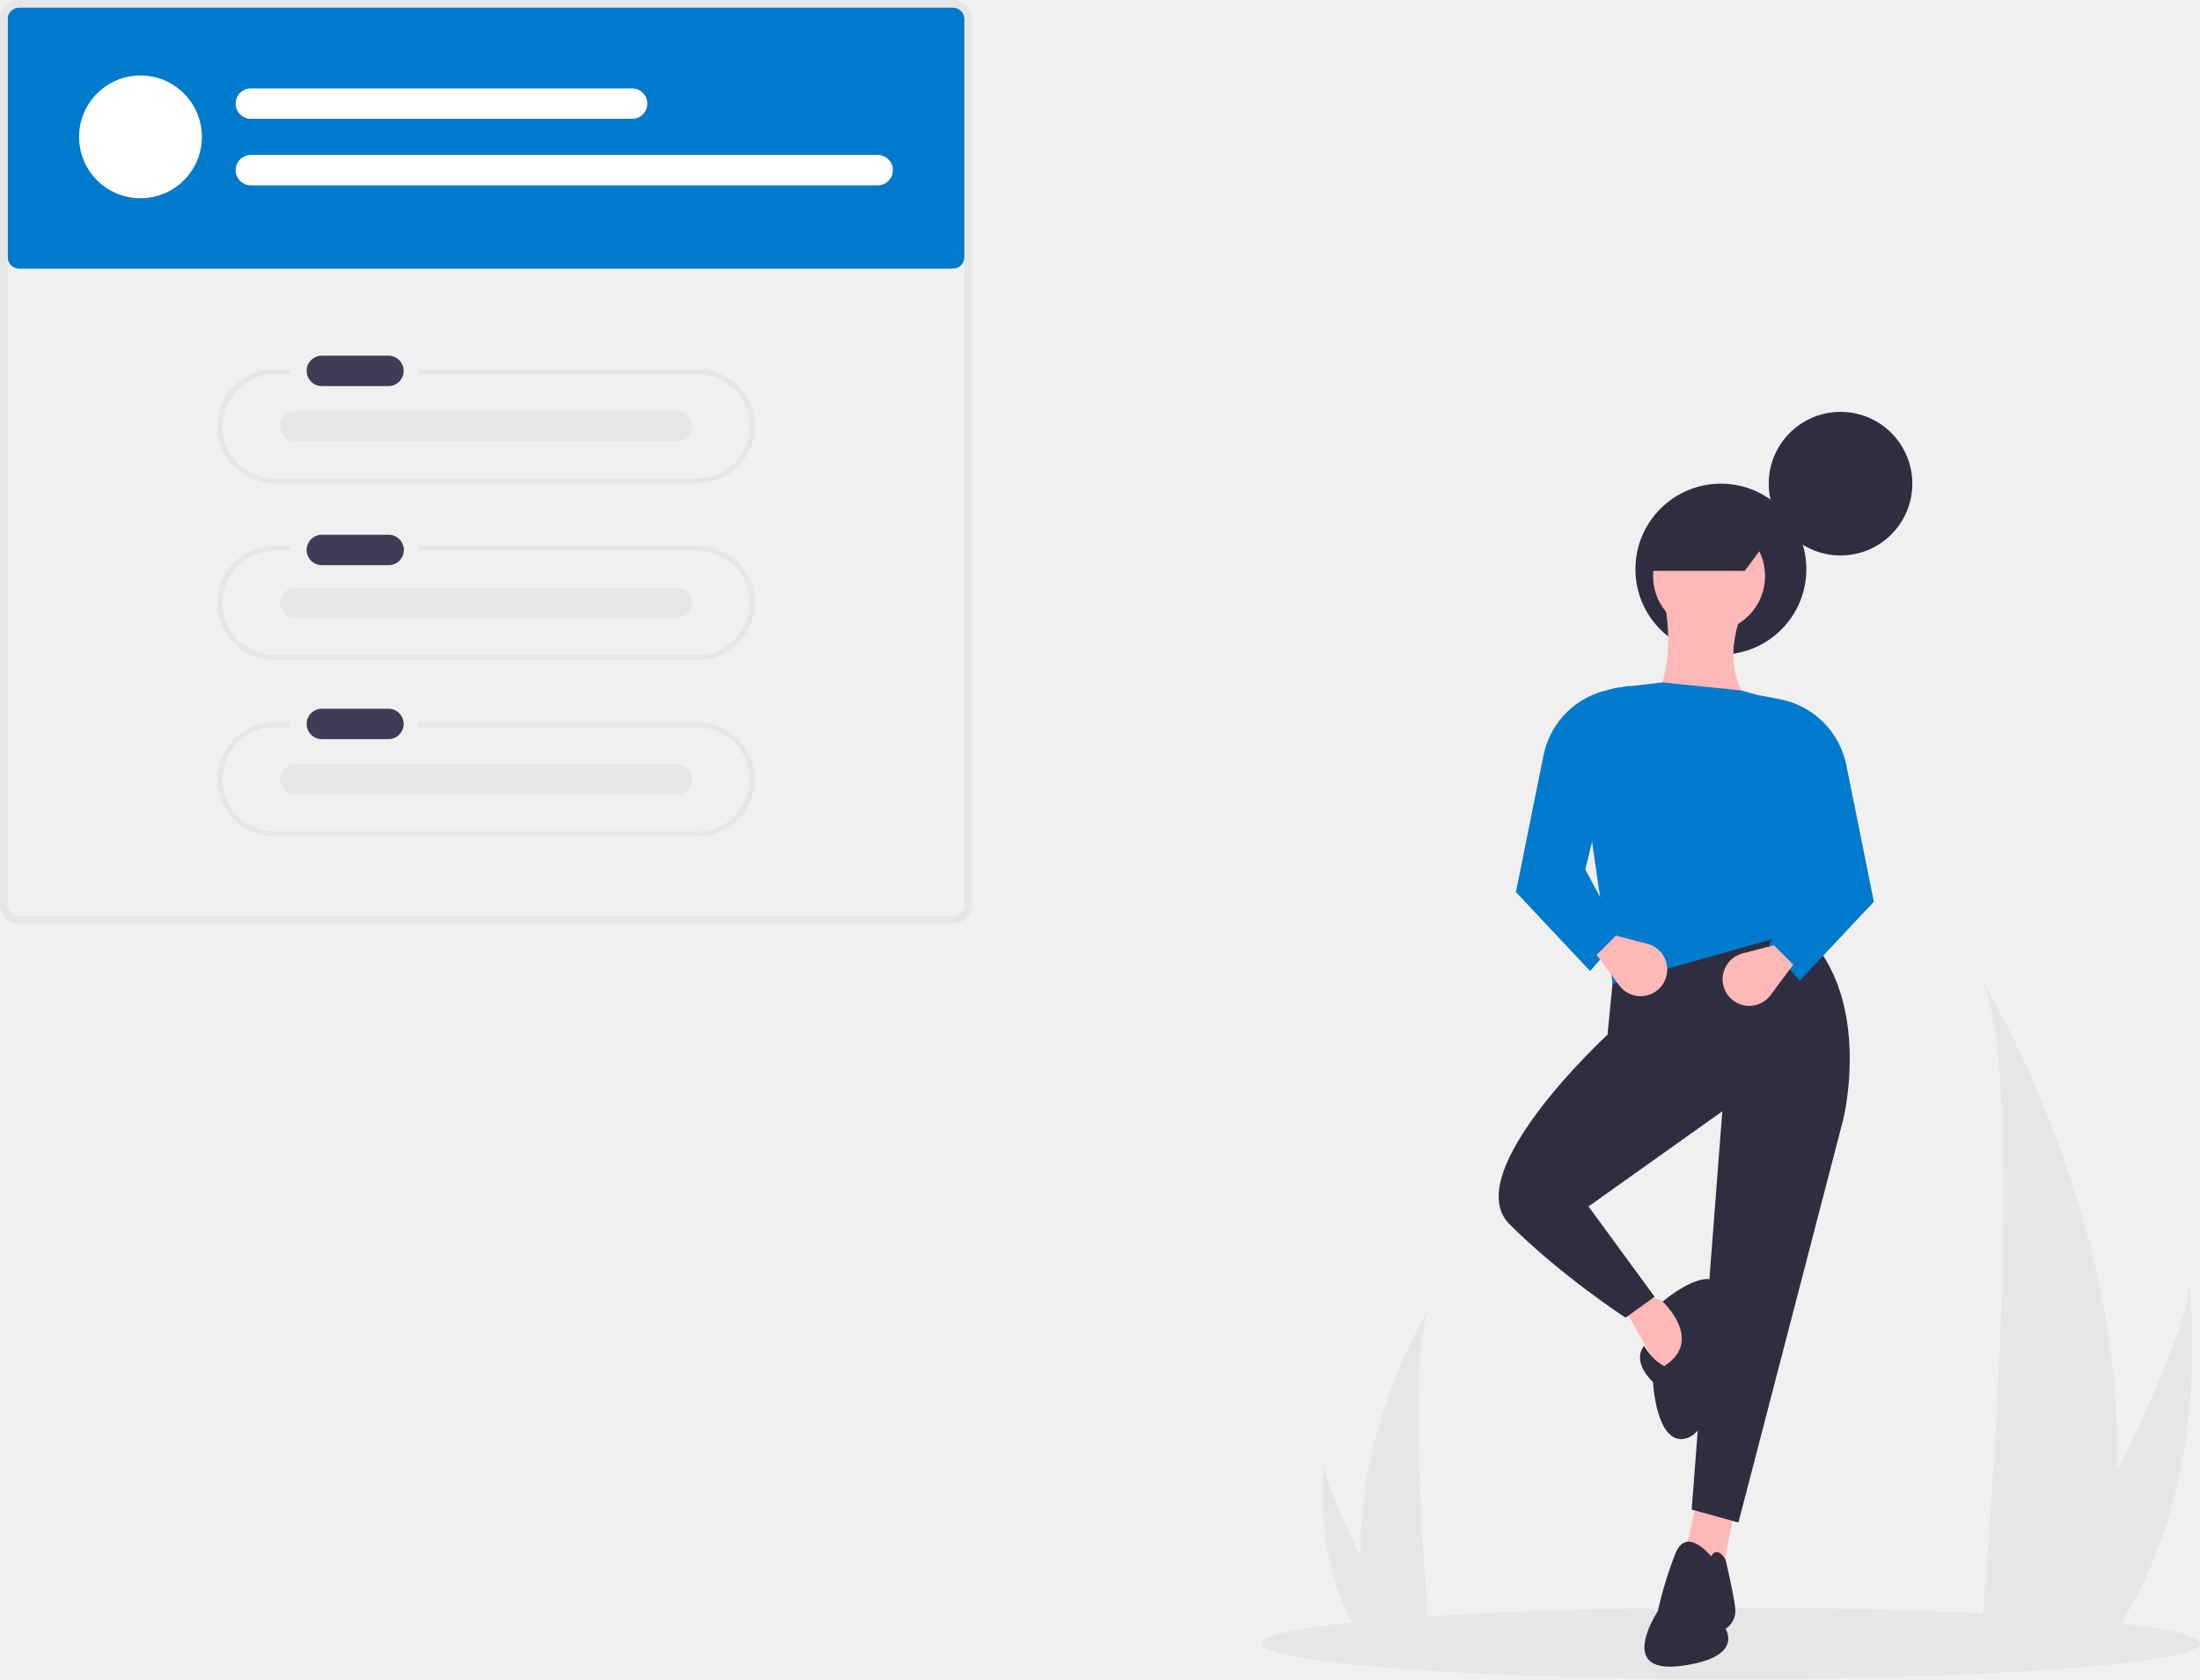
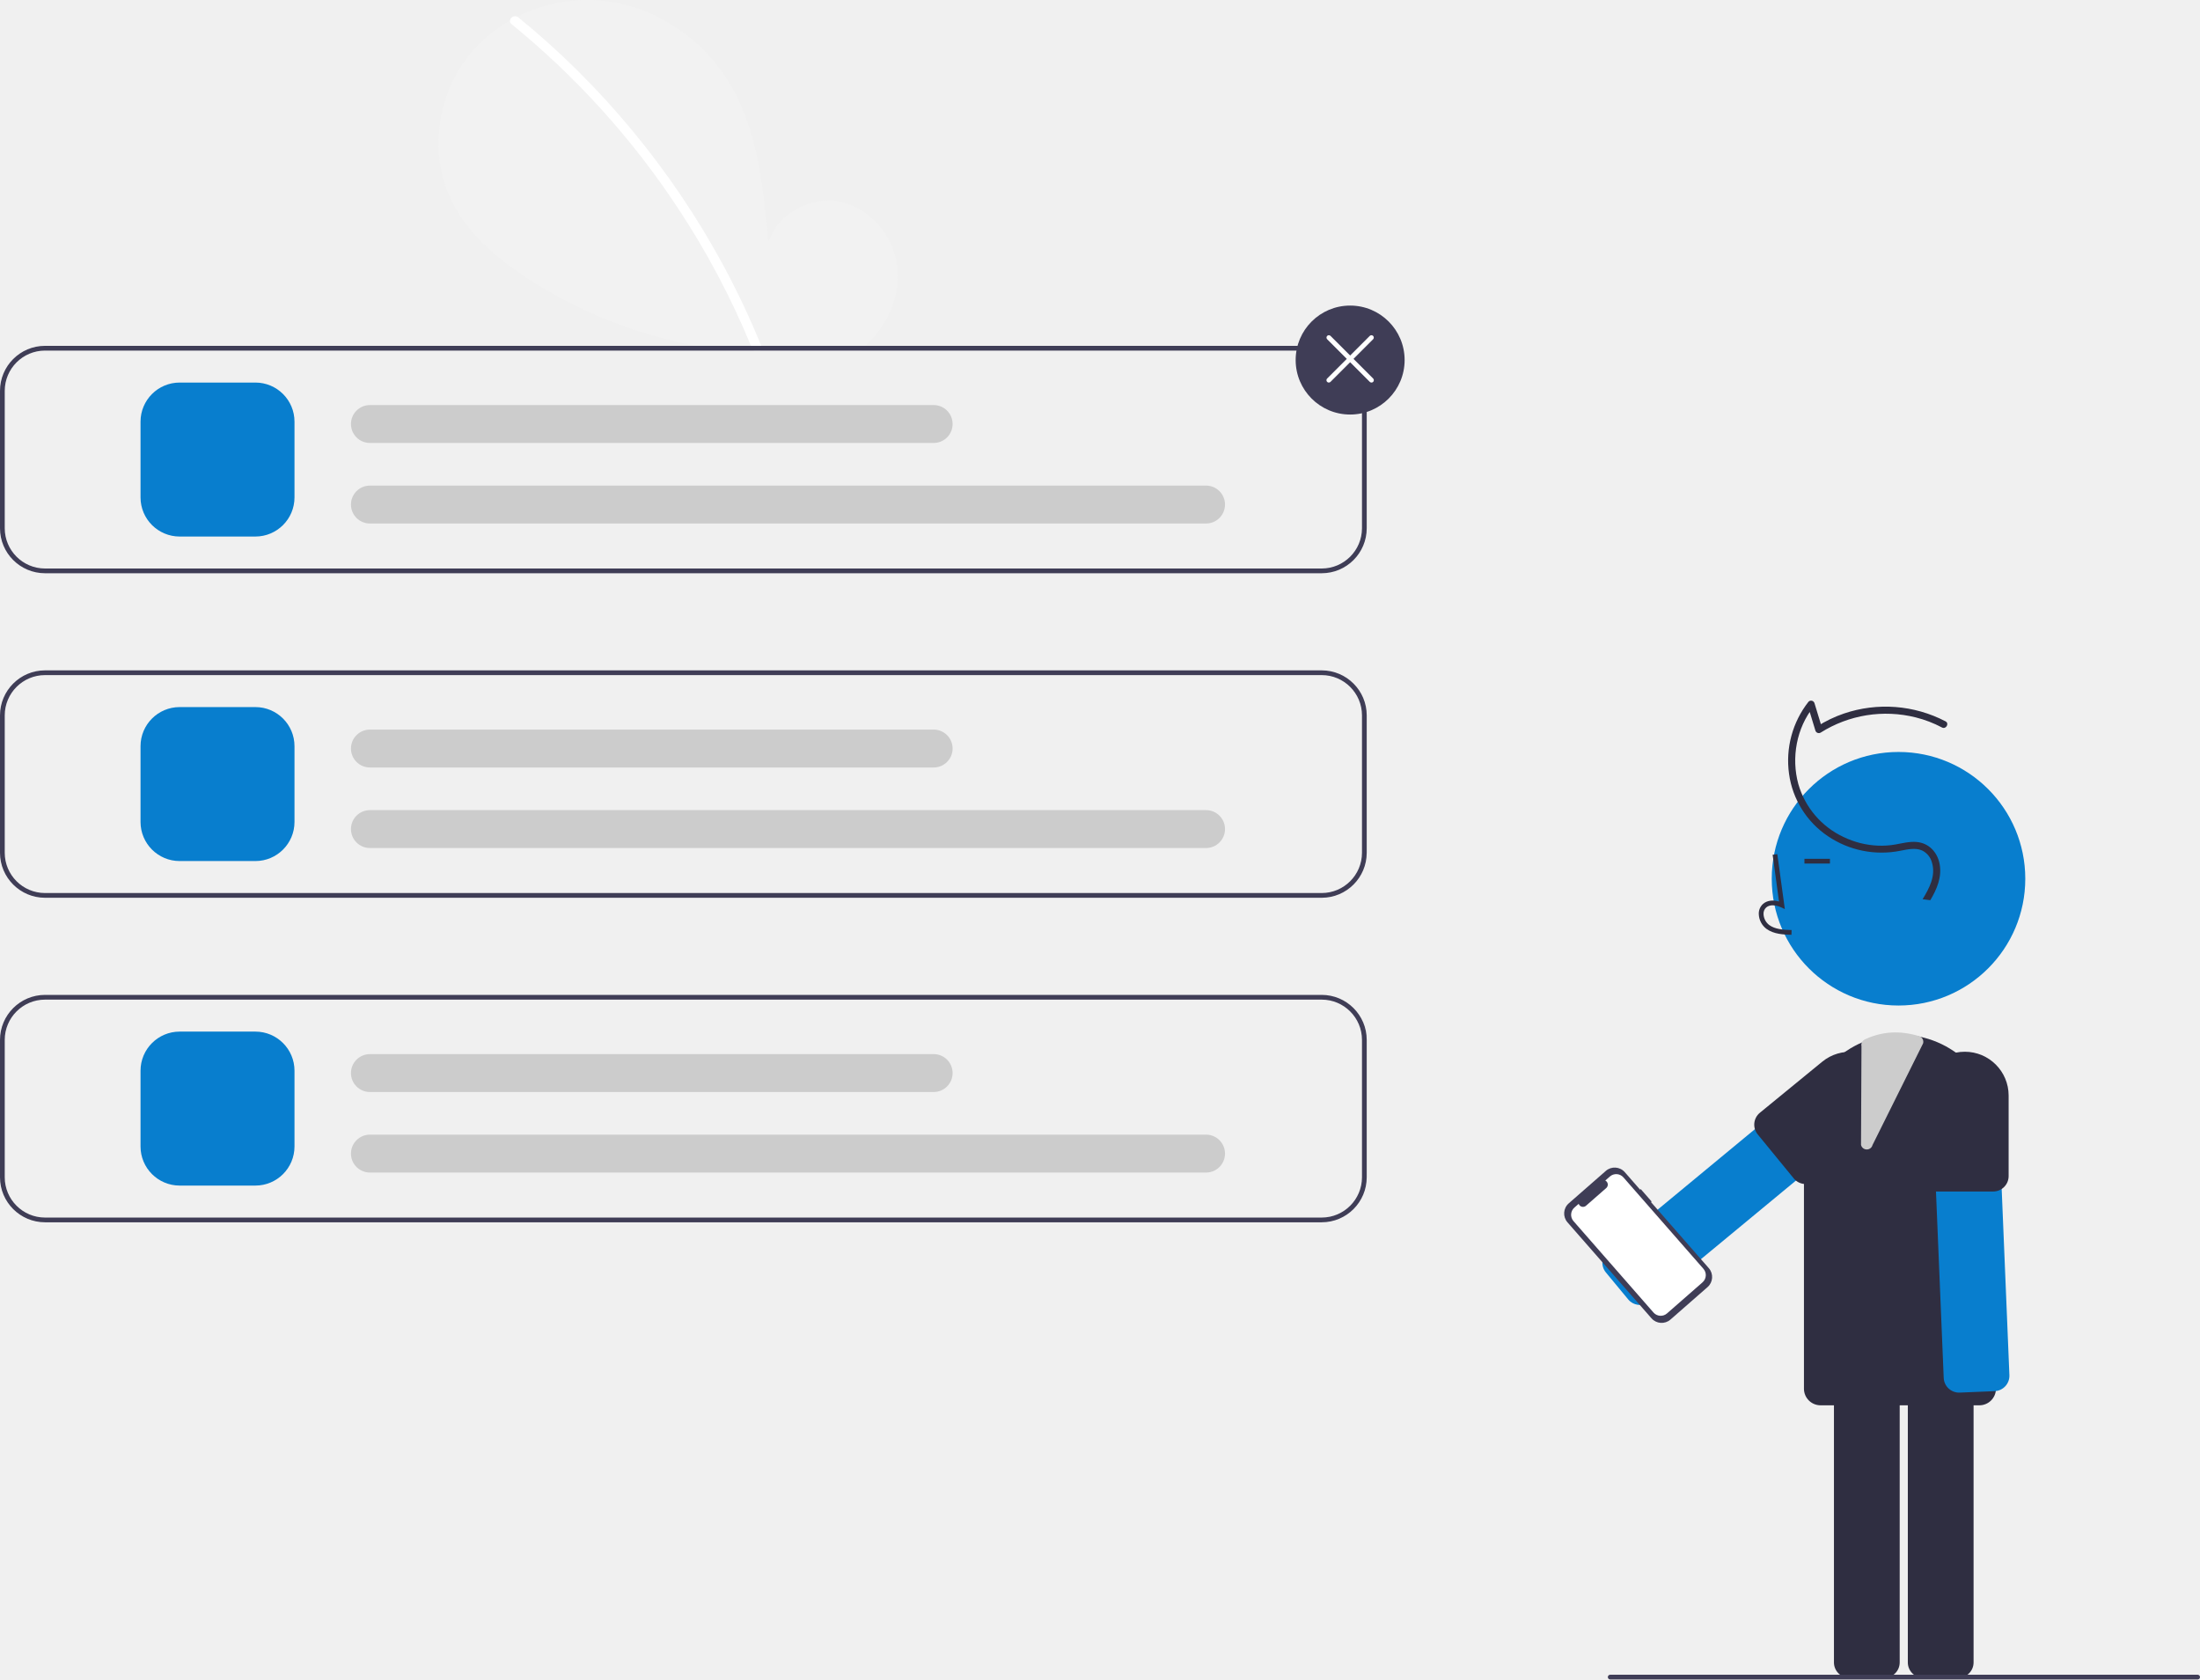
- <svg xmlns="http://www.w3.org/2000/svg" id="e1f15ea7-6e8a-4404-b449-490159397ed9" data-name="Layer 1" width="860" height="656.396" viewBox="0 0 860 656.396">
-   <ellipse cx="676.72" cy="642.417" rx="183.28" ry="13.979" fill="#e6e6e6" />
-   <path d="M177.5,123.802a4.505,4.505,0,0,0-4.5,4.5v94a4.505,4.505,0,0,0,4.5,4.5h365a4.505,4.505,0,0,0,4.5-4.5v-94a4.505,4.505,0,0,0-4.5-4.5Z" transform="translate(-170 -121.8019)" fill="#007acc" />
-   <path d="M542.5,482.802h-365a7.508,7.508,0,0,1-7.5-7.5v-346a7.508,7.508,0,0,1,7.5-7.5h365a7.508,7.508,0,0,1,7.5,7.5v346A7.508,7.508,0,0,1,542.5,482.802Zm-365-358a4.505,4.505,0,0,0-4.5,4.5v346a4.505,4.505,0,0,0,4.5,4.5h365a4.505,4.505,0,0,0,4.5-4.5v-346a4.505,4.505,0,0,0-4.5-4.5Z" transform="translate(-170 -121.8019)" fill="#e6e6e6" />
-   <path d="M442.845,266.118h-109.499v2h109.499a20.327,20.327,0,0,1,0,40.653H277.155a20.327,20.327,0,0,1,0-40.653h6.192v-2h-6.192a22.327,22.327,0,0,0,0,44.653H442.845a22.327,22.327,0,0,0,0-44.653Z" transform="translate(-170 -121.8019)" fill="#e6e6e6" />
-   <path d="M442.845,335.118h-109.499v2h109.499a20.327,20.327,0,0,1,0,40.653H277.155a20.327,20.327,0,0,1,0-40.653h6.192v-2h-6.192a22.327,22.327,0,0,0,0,44.653H442.845a22.327,22.327,0,0,0,0-44.653Z" transform="translate(-170 -121.8019)" fill="#e6e6e6" />
-   <path d="M442.845,404.118h-109.499v2h109.499a20.327,20.327,0,0,1,0,40.653H277.155a20.327,20.327,0,0,1,0-40.653h6.192v-2h-6.192a22.327,22.327,0,0,0,0,44.653H442.845a22.327,22.327,0,0,0,0-44.653Z" transform="translate(-170 -121.8019)" fill="#e6e6e6" />
-   <path id="acc391cf-813c-49e7-be65-01540edad8b8" data-name="Path 40" d="M295.706,260.834a5.947,5.947,0,0,0,0,11.892h26.086a5.947,5.947,0,0,0,.195-11.892q-.098-.002-.195,0Z" transform="translate(-170 -121.8019)" fill="#3f3d56" />
-   <path id="ef9a6c3b-1f41-463b-b3ce-7f5769a537e3" data-name="Path 40" d="M295.706,330.834a5.947,5.947,0,0,0,0,11.892h26.086a5.947,5.947,0,1,0,.195-11.892q-.098-.002-.195,0Z" transform="translate(-170 -121.8019)" fill="#3f3d56" />
-   <path id="b7a5631c-50fc-41b4-a972-37911a435142" data-name="Path 40" d="M295.706,398.834a5.947,5.947,0,0,0,0,11.892h26.086a5.947,5.947,0,0,0,.195-11.892q-.098-.002-.195,0Z" transform="translate(-170 -121.8019)" fill="#3f3d56" />
-   <path id="a540500a-d6bf-4ebb-bef8-360ac9c7e794" data-name="Path 40" d="M285.36,282.498a5.947,5.947,0,0,0,0,11.892H434.445a5.947,5.947,0,0,0,.195-11.892q-.098-.002-.195,0Z" transform="translate(-170 -121.8019)" fill="#e6e6e6" />
-   <path id="ed968ae7-c8bd-4060-af59-b97477d9b664" data-name="Path 40" d="M285.36,351.498a5.947,5.947,0,0,0,0,11.892H434.445a5.947,5.947,0,0,0,.195-11.892q-.098-.002-.195,0Z" transform="translate(-170 -121.8019)" fill="#e6e6e6" />
-   <path id="e76d7104-fe22-4484-9b80-fc40f6ed029b" data-name="Path 40" d="M285.36,420.498a5.947,5.947,0,0,0,0,11.892H434.445a5.947,5.947,0,1,0,.195-11.892q-.098-.002-.195,0Z" transform="translate(-170 -121.8019)" fill="#e6e6e6" />
-   <circle cx="54.913" cy="53.5" r="24" fill="#fff" />
-   <path id="a708a452-d00d-497b-991d-80b2d0d981ef" data-name="Path 40" d="M267.957,156.356a5.947,5.947,0,0,0,0,11.892H417.043a5.947,5.947,0,0,0,.195-11.892q-.098-.002-.195,0Z" transform="translate(-170 -121.8019)" fill="#fff" />
-   <path id="ef9045bc-17c8-4d9b-b334-2c1b5c7fd224" data-name="Path 40" d="M267.957,182.356a5.947,5.947,0,0,0,0,11.892H513.043a5.947,5.947,0,0,0,.195-11.892q-.098-.002-.195,0Z" transform="translate(-170 -121.8019)" fill="#fff" />
-   <circle cx="719.484" cy="189.064" r="28.064" fill="#2f2e41" />
-   <circle cx="672.71" cy="222.474" r="33.41" fill="#2f2e41" />
-   <path d="M804.193,631.838,820.58,660.83s21.429-21.429,10.084-27.101l-17.647-5.672Z" transform="translate(-170 -121.8019)" fill="#ffb8b8" />
-   <polygon points="663.185 587.557 658.143 608.986 673.269 614.028 678.311 589.448 663.185 587.557" fill="#ffb8b8" />
-   <path d="M801.645,493.086l-3.248,33.151S739.907,580.157,760.075,600.325s45.379,36.555,45.379,36.555l11.345-8.193-25.841-35.294,52.311-37.185-11.975,155.674,18.277,5.042L890.539,559.358s12.605-50.421-18.277-75.631Z" transform="translate(-170 -121.8019)" fill="#2f2e41" />
-   <path d="M838.857,730.158s-9.454-11.975-13.866-1.261a149.739,149.739,0,0,0-6.933,22.689s-16.387,24.58,8.824,21.429,17.647-14.496,17.647-14.496a8.44,8.44,0,0,0,3.782-8.193c-.63-5.672-3.782-18.908-3.782-18.908S841.378,725.746,838.857,730.158Z" transform="translate(-170 -121.8019)" fill="#2f2e41" />
-   <path d="M812.702,647.909s-5.357,5.357,3.466,14.181c0,0,1.261,24.58,12.605,22.059s15.126-33.404,13.866-36.555,1.891-26.471-5.672-25.841-17.017,8.824-17.017,8.824,16.387,15.126.63,25.21C820.58,655.787,816.483,654.212,812.702,647.909Z" transform="translate(-170 -121.8019)" fill="#2f2e41" />
-   <path d="M859.656,404.315l-47.9,1.261c10.555-14.98,12.542-32.651,8.193-52.311l31.513,6.303C845.394,375.612,845.289,389.376,859.656,404.315Z" transform="translate(-170 -121.8019)" fill="#ffb8b8" />
-   <path d="M874.782,485.618,800.412,506.416l-14.273-98.326a18.929,18.929,0,0,1,16.718-17.56l17.093-1.972,30.883,3.151,14.606,4.128a18.859,18.859,0,0,1,13.711,18.999Z" transform="translate(-170 -121.8019)" fill="#007acc" />
-   <path d="M803.563,487.509l-11.975,13.866-28.992-30.883,10.778-53.443a32.753,32.753,0,0,1,25.947-25.694l8.023-1.536L789.697,461.668Z" transform="translate(-170 -121.8019)" fill="#007acc" />
-   <path d="M802.969,506.998l-8.86-11.927,7.563-7.563,12.284,3.205a10.413,10.413,0,0,1,5.057,17.102l0,0A10.413,10.413,0,0,1,802.969,506.998Z" transform="translate(-170 -121.8019)" fill="#ffb8b8" />
-   <path d="M861.547,491.29l11.975,13.866,28.992-30.883L891.735,420.83a32.753,32.753,0,0,0-25.947-25.694l-8.023-1.536,17.647,71.849Z" transform="translate(-170 -121.8019)" fill="#007acc" />
-   <path d="M862.141,510.78l8.86-11.927-7.563-7.563-12.284,3.205a10.413,10.413,0,0,0-5.057,17.102l0,0A10.413,10.413,0,0,0,862.141,510.78Z" transform="translate(-170 -121.8019)" fill="#ffb8b8" />
-   <circle cx="668.091" cy="225.177" r="21.88" fill="#ffb8b8" />
-   <path d="M814.646,344.944h37.419l11.359-15.368c-11.175-9.782-25.162-11.535-40.76-8.687Z" transform="translate(-170 -121.8019)" fill="#2f2e41" />
-   <path d="M997.483,697.189a239.227,239.227,0,0,1-11.175,66.13c-.156.497-.319.986-.482,1.483H944.123c.044-.445.089-.942.134-1.483,2.781-31.968,18.813-226.531-.356-259.804C945.576,506.215,1000.716,595.614,997.483,697.189Z" transform="translate(-170 -121.8019)" fill="#e6e6e6" />
-   <path d="M994.354,763.319c-.349.497-.712.994-1.083,1.483H961.986c.237-.423.512-.919.831-1.483,5.169-9.328,20.466-37.218,34.667-66.13,15.261-31.07,29.261-63.32,28.082-74.991C1025.928,624.83,1036.488,705.079,994.354,763.319Z" transform="translate(-170 -121.8019)" fill="#e6e6e6" />
-   <path d="M701.982,730.483a121.428,121.428,0,0,0,5.672,33.566c.079.252.162.501.245.753h21.168c-.023-.226-.045-.478-.068-.753-1.411-16.226-9.549-114.984.181-131.872C728.33,633.547,700.341,678.925,701.982,730.483Z" transform="translate(-170 -121.8019)" fill="#e6e6e6" />
-   <path d="M703.571,764.049c.177.252.361.504.55.753h15.88c-.12-.215-.26-.467-.422-.753-2.623-4.735-10.388-18.891-17.596-33.566-7.746-15.771-14.852-32.14-14.254-38.064C687.544,693.754,682.184,734.487,703.571,764.049Z" transform="translate(-170 -121.8019)" fill="#e6e6e6" />
+ <svg xmlns="http://www.w3.org/2000/svg" id="f4ffc2e1-387a-412d-9fdb-6d9de808862e" data-name="Layer 1" width="928.791" height="709" viewBox="0 0 928.791 709">
+   <path d="M500.194,242.05l3.39.83c-1.53.22-3.06.43-4.59.62h-56.54q-6.36-.81-12.65-2a197.136,197.136,0,0,1-70.96-28.11c-13.27-8.63-25.92-19.24-32.79-33.49-9.33-19.35-6.07-43.85,7.25-60.7a60.772,60.772,0,0,1,17.59-15c1.01-.58,2.03-1.13,3.07-1.65a66.06,66.06,0,0,1,36.49-6.68c21.35,2.33,41.05,15.37,52.42,33.59,12.57,20.12,14.98,44.74,17.08,68.37,3.81-12.26,18.11-19.75,30.66-17.04,12.54,2.7,22.22,14.41,23.78,27.15,1.53,12.46-4.13,25.25-13.56,33.56C500.624,241.68,500.414,241.87,500.194,242.05Z" transform="translate(-135.6043 -95.50019)" fill="#f2f2f2" />
+   <path d="M456.595,243.5h-2.83a2.059,2.059,0,0,1-.63-.85c-.16-.38-.31-.77-.48-1.15a342.779,342.779,0,0,0-30.92-58.27,345.222,345.222,0,0,0-70.17-77.55,1.614,1.614,0,0,1-.67-1.48,2.178,2.178,0,0,1,3.52-1.37,345.769,345.769,0,0,1,48.25,47.92,351.187,351.187,0,0,1,38.06,56.32,348.998,348.998,0,0,1,16.27,34.43c.01.03.02.05.03.08A1.557,1.557,0,0,1,456.595,243.5Z" transform="translate(-135.6043 -95.50019)" fill="#fff" />
+   <path d="M693.604,241.5h-539a19.017,19.017,0,0,0-19,19v58a19.017,19.017,0,0,0,19,19h539a19.017,19.017,0,0,0,19-19v-58A19.017,19.017,0,0,0,693.604,241.5Zm17,77a17.024,17.024,0,0,1-17,17h-539a17.024,17.024,0,0,1-17-17v-58a17.024,17.024,0,0,1,17-17h539a17.024,17.024,0,0,1,17,17Z" transform="translate(-135.6043 -95.50019)" fill="#3f3d56" />
+   <path d="M693.604,474.5h-539a19.022,19.022,0,0,1-19-19v-58a19.022,19.022,0,0,1,19-19h539a19.022,19.022,0,0,1,19,19v58A19.022,19.022,0,0,1,693.604,474.5Zm-539-94a17.019,17.019,0,0,0-17,17v58a17.019,17.019,0,0,0,17,17h539a17.019,17.019,0,0,0,17-17v-58a17.019,17.019,0,0,0-17-17Z" transform="translate(-135.6043 -95.50019)" fill="#3f3d56" />
+   <path d="M693.604,611.5h-539a19.022,19.022,0,0,1-19-19v-58a19.022,19.022,0,0,1,19-19h539a19.022,19.022,0,0,1,19,19v58A19.022,19.022,0,0,1,693.604,611.5Zm-539-94a17.019,17.019,0,0,0-17,17v58a17.019,17.019,0,0,0,17,17h539a17.019,17.019,0,0,0,17-17v-58a17.019,17.019,0,0,0-17-17Z" transform="translate(-135.6043 -95.50019)" fill="#3f3d56" />
+   <path d="M243.435,322h-32a16.519,16.519,0,0,1-16.5-16.5v-32a16.519,16.519,0,0,1,16.5-16.5h32a16.519,16.519,0,0,1,16.5,16.5v32A16.519,16.519,0,0,1,243.435,322Z" transform="translate(-135.6043 -95.50019)" fill="#087ece" />
+   <path d="M644.774,316.5h-353a8,8,0,1,1,0-16h353a8,8,0,0,1,0,16Z" transform="translate(-135.6043 -95.50019)" fill="#ccc" />
+   <path d="M529.774,282.5h-238a8,8,0,1,1,0-16h238a8,8,0,0,1,0,16Z" transform="translate(-135.6043 -95.50019)" fill="#ccc" />
+   <path d="M243.435,459h-32a16.519,16.519,0,0,1-16.5-16.5v-32a16.519,16.519,0,0,1,16.5-16.5h32a16.519,16.519,0,0,1,16.5,16.5v32A16.519,16.519,0,0,1,243.435,459Z" transform="translate(-135.6043 -95.50019)" fill="#087ece" />
+   <path d="M644.774,453.5h-353a8,8,0,1,1,0-16h353a8,8,0,0,1,0,16Z" transform="translate(-135.6043 -95.50019)" fill="#ccc" />
+   <path d="M529.774,419.5h-238a8,8,0,1,1,0-16h238a8,8,0,0,1,0,16Z" transform="translate(-135.6043 -95.50019)" fill="#ccc" />
+   <path d="M243.435,596h-32a16.519,16.519,0,0,1-16.5-16.5v-32a16.519,16.519,0,0,1,16.5-16.5h32a16.519,16.519,0,0,1,16.5,16.5v32A16.519,16.519,0,0,1,243.435,596Z" transform="translate(-135.6043 -95.50019)" fill="#087ece" />
+   <path d="M644.774,590.5h-353a8,8,0,1,1,0-16h353a8,8,0,0,1,0,16Z" transform="translate(-135.6043 -95.50019)" fill="#ccc" />
+   <path d="M529.774,556.5h-238a8,8,0,1,1,0-16h238a8,8,0,0,1,0,16Z" transform="translate(-135.6043 -95.50019)" fill="#ccc" />
+   <circle cx="570" cy="152" r="23" fill="#3f3d56" />
+   <path d="M714.604,257a.996.996,0,0,1-.707-.293l-18-18a1.0 1,0,0,1,1.414-1.414l18,18a1,1,0,0,1-.707,1.707Z" transform="translate(-135.6043 -95.50019)" fill="#fff" />
+   <path d="M696.604,257a1,1,0,0,1-.707-1.707l18-18a1.0 1,0,0,1,1.414,1.414l-18,18A.996.996,0,0,1,696.604,257Z" transform="translate(-135.6043 -95.50019)" fill="#fff" />
+   <circle cx="801.51" cy="370.967" r="53.519" fill="#087ece" />
+   <path d="M941.047,797.313V674.299a6.508,6.508,0,0,1,6.5-6.5h14.759a6.508,6.508,0,0,1,6.5,6.5V797.313a6.508,6.508,0,0,1-6.5,6.5H947.547A6.508,6.508,0,0,1,941.047,797.313Z" transform="translate(-135.6043 -95.50019)" fill="#2f2e41" />
+   <path d="M909.855,797.313V674.299a6.508,6.508,0,0,1,6.5-6.5h14.76a6.508,6.508,0,0,1,6.5,6.5V797.313a6.508,6.508,0,0,1-6.5,6.5H916.355A6.508,6.508,0,0,1,909.855,797.313Z" transform="translate(-135.6043 -95.50019)" fill="#2f2e41" />
+   <path d="M971.254,688.761h-67.062a7.008,7.008,0,0,1-7-7V572.816a40.531,40.531,0,0,1,81.062,0V681.761A7.008,7.008,0,0,1,971.254,688.761Z" transform="translate(-135.6043 -95.50019)" fill="#2f2e41" />
+   <path d="M891.919,490.126l.056-2c-3.721-.104-7.001-.337-9.466-2.138a6.148,6.148,0,0,1-2.381-4.528,3.514,3.514,0,0,1,1.153-2.895c1.636-1.382,4.269-.935,6.188-.055l1.655.759L885.949,456.079l-1.981.271,2.699,19.727c-2.607-.767-5.023-.437-6.678.961a5.471,5.471,0,0,0-1.86,4.492,8.133,8.133,0,0,0,3.2,6.073C884.496,489.918,888.611,490.033,891.919,490.126Z" transform="translate(-135.6043 -95.50019)" fill="#2f2e41" />
+   <rect x="761.793" y="362.551" width="10.771" height="2" fill="#2f2e41" />
+   <path d="M958.286,681.685a6.454,6.454,0,0,1-2.092-4.514l-5.096-122.908a6.5,6.5,0,0,1,6.225-6.764l14.747-.612a6.506,6.506,0,0,1,6.763,6.225l5.096,122.909a6.508,6.508,0,0,1-6.225,6.764l-14.747.611a6.561,6.561,0,0,1-1.405-.091A6.453,6.453,0,0,1,958.286,681.685Z" transform="translate(-135.6043 -95.50019)" fill="#087ece" />
+   <path d="M977.104,598.5h-24a6.507,6.507,0,0,1-6.5-6.5v-34a18.5,18.5,0,0,1,37,0v34A6.507,6.507,0,0,1,977.104,598.5Z" transform="translate(-135.6043 -95.50019)" fill="#2f2e41" />
+   <path d="M822.983,644.048l-9.409-11.371a6.508,6.508,0,0,1,.864-9.152l94.781-78.416a6.504,6.504,0,0,1,9.151.864l9.409,11.373a6.5,6.5,0,0,1-.865,9.151L832.135,644.913a6.507,6.507,0,0,1-8.144.119A6.561,6.561,0,0,1,822.983,644.048Z" transform="translate(-135.6043 -95.50019)" fill="#087ece" />
+   <path d="M892.88,592.972l-15.203-18.57a6.507,6.507,0,0,1,.912-9.147l26.308-21.538a18.5,18.5,0,1,1,23.438,28.63l-26.308,21.538A6.507,6.507,0,0,1,892.88,592.972Z" transform="translate(-135.6043 -95.50019)" fill="#2f2e41" />
+   <path id="ae0384b4-8122-4d33-856d-77d2fa9820c7" data-name="Path 22" d="M828.29,597.489l-.27.236-6.464-7.385a5.68,5.68,0,0,0-8.016-.533L797.895,603.501a5.68,5.68,0,0,0-.533,8.016l35.461,40.515a5.68,5.68,0,0,0,8.016.533l15.646-13.695a5.68,5.68,0,0,0,.533-8.016l-24.397-27.873.27-.236Z" transform="translate(-135.6043 -95.50019)" fill="#3f3d56" />
+   <path id="afaa2d2f-7dd7-4c5b-bc7f-9a7e6e58aedc" data-name="Path 23" d="M815.27,592.166l-1.948,1.705a1.922,1.922,0,0,1,.405,3.165l-8.55,7.483a1.922,1.922,0,0,1-3.084-.821l-1.819,1.593a4.046,4.046,0,0,0-.38,5.71l33.775,38.589a4.046,4.046,0,0,0,5.71.38l14.996-13.126a4.046,4.046,0,0,0,.38-5.71h0L820.98,592.545a4.046,4.046,0,0,0-5.71-.38Z" transform="translate(-135.6043 -95.50019)" fill="#fff" />
+   <path d="M950.532,475.529c2.787-4.656,4.968-9.786,3.933-15.302-.924-4.926-4.469-8.762-9.567-9.266-3.07-.303-6.125.516-9.123,1.05a34.246,34.246,0,0,1-7.448.482,36.994,36.994,0,0,1-14.451-3.664,35.469,35.469,0,0,1-19.056-22.331c-3.042-11.074-.783-23.649,6.44-32.663l-2.507-.662,3.264,10.724a1.515,1.515,0,0,0,2.204.896,51.664,51.664,0,0,1,40.201-6.427,48.947,48.947,0,0,1,11.031,4.243c1.704.906,3.221-1.683,1.514-2.59a54.697,54.697,0,0,0-42.915-3.288A52.215,52.215,0,0,0,902.706,402.204l2.204.896-3.264-10.724a1.512,1.512,0,0,0-2.507-.662A40.207,40.207,0,0,0,890.897,422.197a37.94,37.94,0,0,0,16.429,26.319,40.458,40.458,0,0,0,30.554,6.142c2.936-.564,6.265-1.372,9.146-.143a7.9,7.9,0,0,1,4.234,5.208c1.632,5.531-1.145,10.784-3.982,15.383Z" transform="translate(-135.6043 -95.50019)" fill="#2f2e41" />
+   <path d="M923.721,580.752l-.037-0a2.466,2.466,0,0,1-2.399-1.927l.196-41.668a2.535,2.535,0,0,1,1.4-2.853c7.253-3.407,14.749-3.865,22.913-1.397a2.502,2.502,0,0,1,1.707,3.042L926.135,578.892A2.465,2.465,0,0,1,923.721,580.752Z" transform="translate(-135.6043 -95.50019)" fill="#ccc" />
+   <path d="M1063.396,804.5h-248a1,1,0,0,1,0-2h248a1,1,0,0,1,0,2Z" transform="translate(-135.6043 -95.50019)" fill="#3f3d56" />
</svg>
